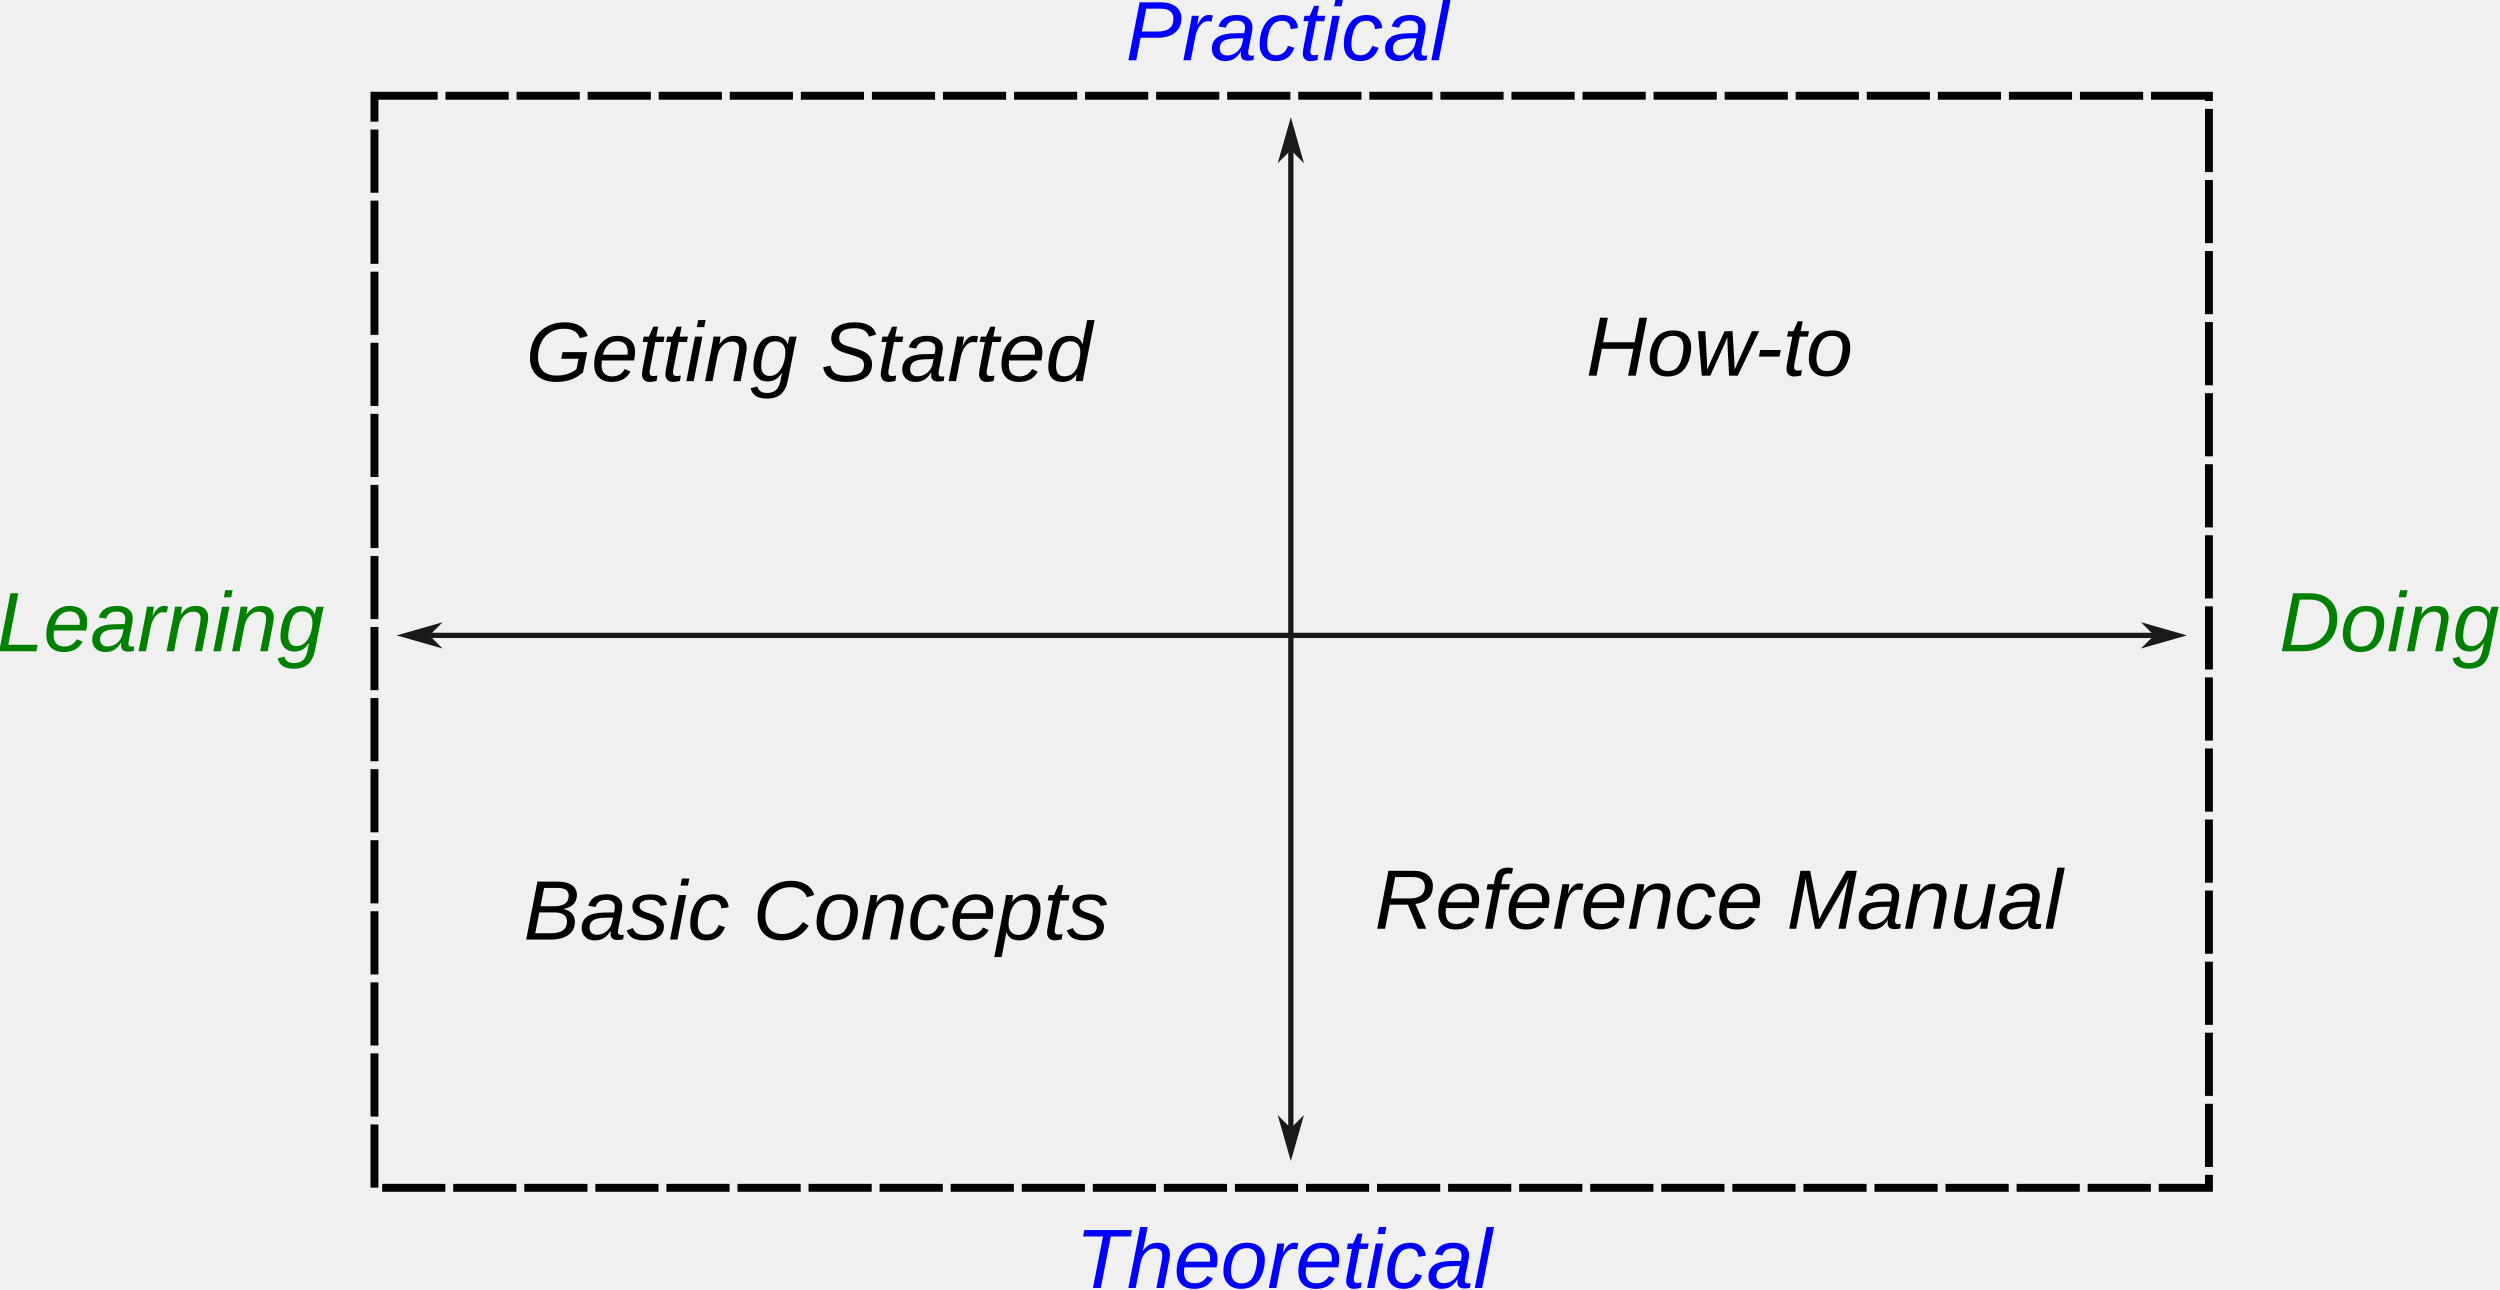
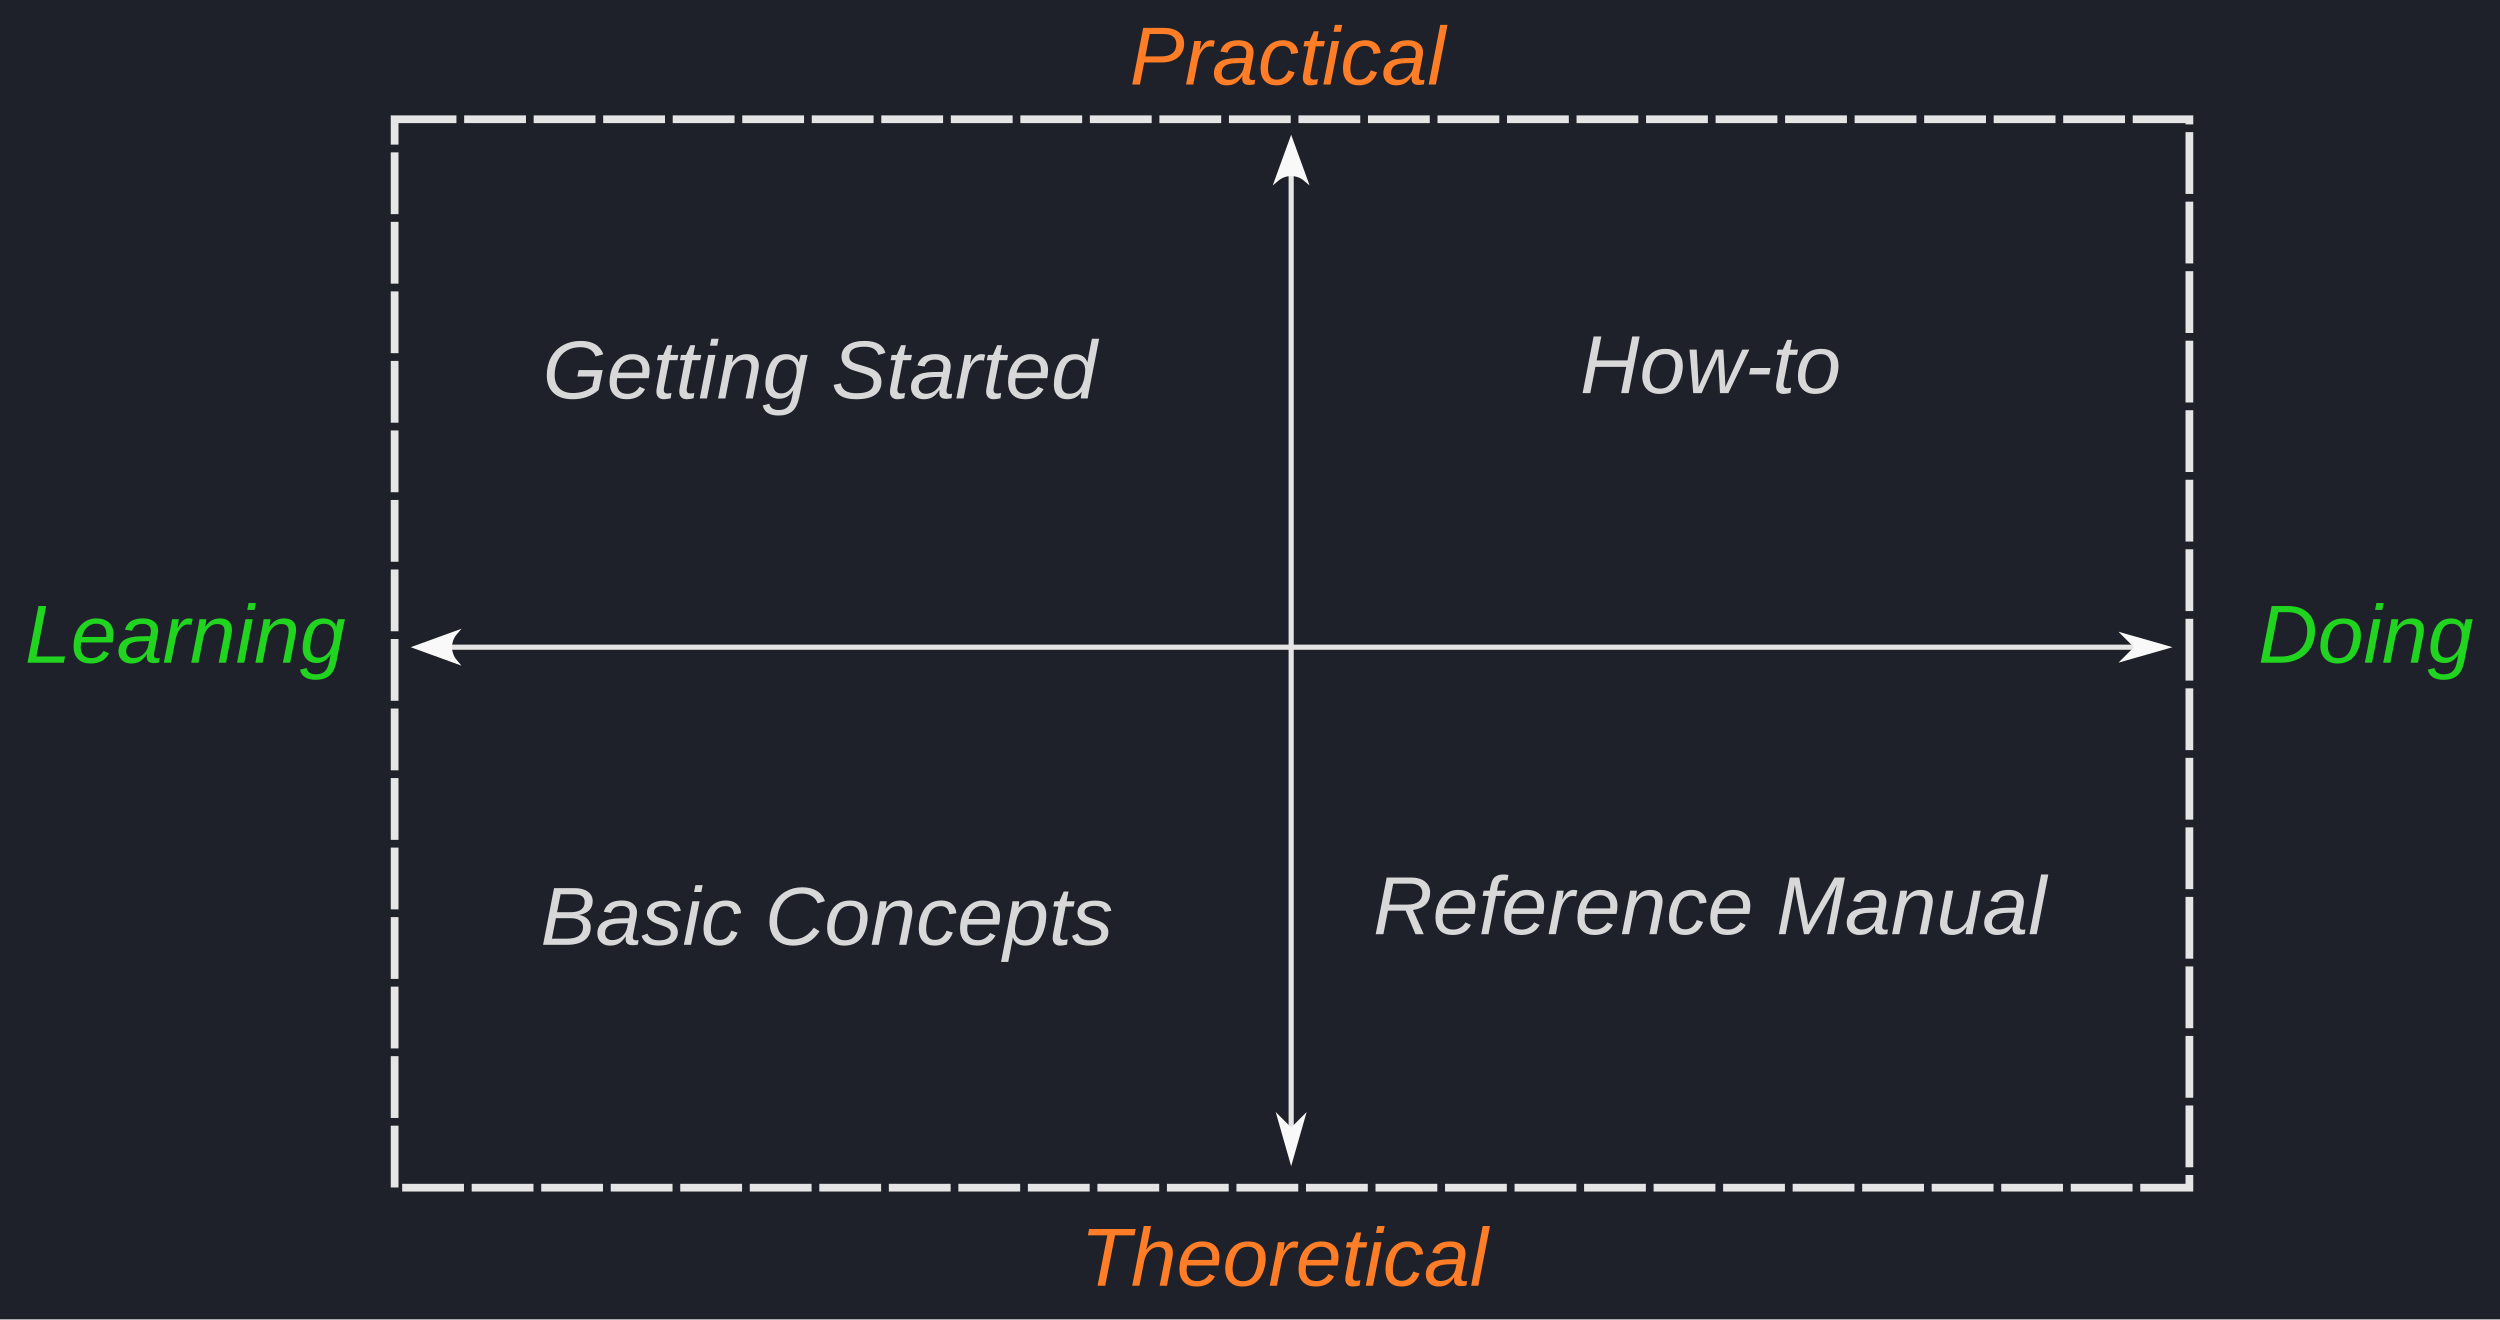
- <svg xmlns="http://www.w3.org/2000/svg" width="949.865" height="489.756" viewBox="0 0 949.865 489.756" version="1.1" id="svg8">
+ <svg xmlns="http://www.w3.org/2000/svg" width="970.882" height="512.366" viewBox="0 0 970.882 512.366" version="1.1" id="svg8">
  <defs id="defs2">
+     <marker style="overflow:visible" id="ConcaveTriangle" refX="0" refY="0" orient="auto-start-reverse" markerWidth="1" markerHeight="1" viewBox="0 0 1 1" preserveAspectRatio="xMidYMid">
+       <path transform="scale(0.7)" d="M -2,-4 9,0 -2,4 c 2,-2.33 2,-5.66 0,-8 z" style="fill:#f9f9f9;fill-rule:evenodd;stroke:#f9f9f9;stroke-opacity:1.0;fill-opacity:1.0" id="path7" />
+     </marker>
    <rect x="-415.954" y="-144.826" width="1638.554" height="1032.306" id="rect6" />
    <marker style="overflow:visible" id="DartArrow" refX="0" refY="0" orient="auto-start-reverse" markerWidth="1" markerHeight="1" viewBox="0 0 1 1" preserveAspectRatio="xMidYMid">
-       <path style="fill:context-stroke;fill-rule:evenodd;stroke:none" d="M 0,0 5,-5 -12.5,0 5,5 Z" transform="scale(-0.5)" id="path6" />
+       <path style="fill:#f9f9f9;fill-rule:evenodd;stroke:#f9f9f9;stroke-opacity:1.0;fill-opacity:1.0" d="M 0,0 5,-5 -12.5,0 5,5 Z" transform="scale(-0.5)" id="path6" />
    </marker>
  </defs>
-   <g id="layer1" style="display:inline;fill:#333333" transform="translate(-42.96667,-66.34694)" />
-   <g id="layer2" transform="translate(-42.96667,-66.34694)">
-     <path style="fill:#000000;stroke:#1a1a1a;stroke-width:2;stroke-linecap:butt;stroke-linejoin:miter;stroke-dasharray:none;stroke-opacity:1;marker-start:url(#DartArrow);marker-end:url(#DartArrow);stroke-dashoffset:0" d="M 206.141,307.755 H 861.401" id="path1" />
-     <path style="font-variation-settings:normal;opacity:1;fill:#0000ff;fill-opacity:1;stroke:#1a1a1a;stroke-width:2;stroke-linecap:butt;stroke-linejoin:miter;stroke-miterlimit:4;stroke-dasharray:none;stroke-dashoffset:0;stroke-opacity:1;marker-start:url(#DartArrow);marker-end:url(#DartArrow);stop-color:#000000;stop-opacity:1" d="M 533.414,123.383 V 494.984" id="path2" />
-     <text xml:space="preserve" style="font-style:italic;font-variant:normal;font-weight:normal;font-stretch:normal;font-size:32px;line-height:94.25;font-family:Arial;-inkscape-font-specification:'Arial, Italic';font-variant-ligatures:normal;font-variant-caps:normal;font-variant-numeric:normal;font-variant-east-asian:normal;letter-spacing:0px;word-spacing:0px;fill:#0000ff;stroke:none" x="470.703" y="89.253" id="text2">
+   <g id="layer1" style="display:inline;opacity:1;fill:#333333;stroke-width:0.283" transform="matrix(4.064877,0,0,3.06536,-762.9842,-366.5287)">
+     <rect style="fill:#1e2129;fill-opacity:1;stroke:none;stroke-width:0.567" id="rect1" width="238.847" height="167.147" x="187.702" y="119.571" ry="2.9019969e-14" />
+   </g>
+   <g id="layer2" transform="translate(-31.98735,-56.41333)">
+     <path style="fill:#000000;stroke:#e5e5e5;stroke-width:2;stroke-linecap:butt;stroke-linejoin:miter;stroke-dasharray:none;stroke-dashoffset:0;stroke-opacity:1;marker-start:url(#ConcaveTriangle);marker-end:url(#DartArrow)" d="M 206.141,307.755 H 861.401" id="path1" />
+     <path style="font-variation-settings:normal;opacity:1;fill:#0000ff;fill-opacity:1;stroke:#e5e5e5;stroke-width:2;stroke-linecap:butt;stroke-linejoin:miter;stroke-miterlimit:4;stroke-dasharray:none;stroke-dashoffset:0;stroke-opacity:1;marker-start:url(#ConcaveTriangle);marker-end:url(#DartArrow);stop-color:#000000;stop-opacity:1" d="M 533.414,123.383 V 494.984" id="path2" />
+     <text xml:space="preserve" style="font-style:italic;font-variant:normal;font-weight:normal;font-stretch:normal;font-size:32px;line-height:94.25;font-family:Arial;-inkscape-font-specification:'Arial, Italic';font-variant-ligatures:normal;font-variant-caps:normal;font-variant-numeric:normal;font-variant-east-asian:normal;letter-spacing:0px;word-spacing:0px;fill:#ff7d26;stroke:none;fill-opacity:1" x="470.703" y="89.253" id="text2">
      <tspan id="tspan2" x="470.703" y="89.253">Practical</tspan>
    </text>
-     <text xml:space="preserve" style="font-style:italic;font-variant:normal;font-weight:normal;font-stretch:normal;font-size:32px;line-height:94.25;font-family:Arial;-inkscape-font-specification:'Arial, Italic';font-variant-ligatures:normal;font-variant-caps:normal;font-variant-numeric:normal;font-variant-east-asian:normal;letter-spacing:0px;word-spacing:0px;fill:#0000ff;stroke:none" x="451.602" y="555.727" id="text3">
+     <text xml:space="preserve" style="font-style:italic;font-variant:normal;font-weight:normal;font-stretch:normal;font-size:32px;line-height:94.25;font-family:Arial;-inkscape-font-specification:'Arial, Italic';font-variant-ligatures:normal;font-variant-caps:normal;font-variant-numeric:normal;font-variant-east-asian:normal;letter-spacing:0px;word-spacing:0px;fill:#ff7d26;stroke:none;fill-opacity:1" x="451.602" y="555.727" id="text3">
      <tspan id="tspan3" x="451.602" y="555.727">Theoretical</tspan>
    </text>
-     <text xml:space="preserve" style="font-style:italic;font-variant:normal;font-weight:normal;font-stretch:normal;font-size:32px;line-height:94.25;font-family:Arial;-inkscape-font-specification:'Arial, Italic';font-variant-ligatures:normal;font-variant-caps:normal;font-variant-numeric:normal;font-variant-east-asian:normal;letter-spacing:0px;word-spacing:0px;fill:#008000" x="41.685" y="313.783" id="text4">
+     <text xml:space="preserve" style="font-style:italic;font-variant:normal;font-weight:normal;font-stretch:normal;font-size:32px;line-height:94.25;font-family:Arial;-inkscape-font-specification:'Arial, Italic';font-variant-ligatures:normal;font-variant-caps:normal;font-variant-numeric:normal;font-variant-east-asian:normal;letter-spacing:0px;word-spacing:0px;fill:#20d420;fill-opacity:1" x="41.685" y="313.783" id="text4">
      <tspan id="tspan4" x="41.685" y="313.783">Learning</tspan>
    </text>
-     <text xml:space="preserve" style="font-style:italic;font-variant:normal;font-weight:normal;font-stretch:normal;font-size:32px;line-height:94.25;font-family:Arial;-inkscape-font-specification:'Arial, Italic';font-variant-ligatures:normal;font-variant-caps:normal;font-variant-numeric:normal;font-variant-east-asian:normal;letter-spacing:0px;word-spacing:0px;fill:#008000" x="908.957" y="313.783" id="text5">
+     <text xml:space="preserve" style="font-style:italic;font-variant:normal;font-weight:normal;font-stretch:normal;font-size:32px;line-height:94.25;font-family:Arial;-inkscape-font-specification:'Arial, Italic';font-variant-ligatures:normal;font-variant-caps:normal;font-variant-numeric:normal;font-variant-east-asian:normal;letter-spacing:0px;word-spacing:0px;fill:#20d420;fill-opacity:1" x="908.957" y="313.783" id="text5">
      <tspan id="tspan5" x="908.957" y="313.783">Doing</tspan>
    </text>
    <text xml:space="preserve" id="text6" style="font-size:18.667px;line-height:94.25;font-family:Arial;-inkscape-font-specification:Arial;letter-spacing:0px;word-spacing:0px;white-space:pre;shape-inside:url(#rect6);display:inline;fill:#ffffff" />
-     <text xml:space="preserve" style="font-style:italic;font-variant:normal;font-weight:normal;font-stretch:normal;font-size:32px;line-height:94.25;font-family:Arial;-inkscape-font-specification:'Arial, Italic';font-variant-ligatures:normal;font-variant-caps:normal;font-variant-numeric:normal;font-variant-east-asian:normal;letter-spacing:0px;word-spacing:0px;fill:#000000" x="242.759" y="211.153" id="text7">
+     <text xml:space="preserve" style="font-style:italic;font-variant:normal;font-weight:normal;font-stretch:normal;font-size:32px;line-height:94.25;font-family:Arial;-inkscape-font-specification:'Arial, Italic';font-variant-ligatures:normal;font-variant-caps:normal;font-variant-numeric:normal;font-variant-east-asian:normal;letter-spacing:0px;word-spacing:0px;fill:#d8d8d8;font-variant-position:normal;font-variant-alternates:normal;font-feature-settings:normal;font-variation-settings:normal;text-indent:0;text-align:start;text-decoration-line:none;text-decoration-style:solid;text-decoration-color:#000000;text-transform:none;writing-mode:lr-tb;direction:ltr;text-orientation:mixed;dominant-baseline:auto;baseline-shift:baseline;white-space:normal;opacity:1;vector-effect:none;fill-opacity:1;stroke-width:1;stroke-linecap:butt;stroke-linejoin:miter;stroke-miterlimit:4;stroke-dasharray:none;stroke-dashoffset:0;stroke-opacity:1;-inkscape-stroke:none;stop-color:#000000;stop-opacity:1" x="242.759" y="211.153" id="text7">
      <tspan id="tspan7" x="242.759" y="211.153">Getting Started</tspan>
    </text>
-     <text xml:space="preserve" style="font-style:italic;font-variant:normal;font-weight:normal;font-stretch:normal;font-size:32px;line-height:94.25;font-family:Arial;-inkscape-font-specification:'Arial, Italic';font-variant-ligatures:normal;font-variant-caps:normal;font-variant-numeric:normal;font-variant-east-asian:normal;letter-spacing:0px;word-spacing:0px;fill:#000000" x="645.613" y="209.085" id="text8">
+     <text xml:space="preserve" style="font-style:italic;font-variant:normal;font-weight:normal;font-stretch:normal;font-size:32px;line-height:94.25;font-family:Arial;-inkscape-font-specification:'Arial, Italic';font-variant-ligatures:normal;font-variant-caps:normal;font-variant-numeric:normal;font-variant-east-asian:normal;letter-spacing:0px;word-spacing:0px;fill:#d8d8d8;fill-opacity:1" x="645.613" y="209.085" id="text8">
      <tspan id="tspan8" x="645.613" y="209.085">How-to</tspan>
    </text>
-     <text xml:space="preserve" style="font-style:italic;font-variant:normal;font-weight:normal;font-stretch:normal;font-size:32px;line-height:94.25;font-family:Arial;-inkscape-font-specification:'Arial, Italic';font-variant-ligatures:normal;font-variant-caps:normal;font-variant-numeric:normal;font-variant-east-asian:normal;letter-spacing:0px;word-spacing:0px;fill:#000000" x="241.908" y="423.332" id="text9">
+     <text xml:space="preserve" style="font-style:italic;font-variant:normal;font-weight:normal;font-stretch:normal;font-size:32px;line-height:94.25;font-family:Arial;-inkscape-font-specification:'Arial, Italic';font-variant-ligatures:normal;font-variant-caps:normal;font-variant-numeric:normal;font-variant-east-asian:normal;letter-spacing:0px;word-spacing:0px;fill:#d8d8d8;font-variant-position:normal;font-variant-alternates:normal;font-feature-settings:normal;font-variation-settings:normal;text-indent:0;text-align:start;text-decoration-line:none;text-decoration-style:solid;text-decoration-color:#000000;text-transform:none;writing-mode:lr-tb;direction:ltr;text-orientation:mixed;dominant-baseline:auto;baseline-shift:baseline;white-space:normal;opacity:1;vector-effect:none;fill-opacity:1;stroke-width:1;stroke-linecap:butt;stroke-linejoin:miter;stroke-miterlimit:4;stroke-dasharray:none;stroke-dashoffset:0;stroke-opacity:1;-inkscape-stroke:none;stop-color:#000000;stop-opacity:1" x="241.908" y="423.332" id="text9">
      <tspan id="tspan9" x="241.908" y="423.332">Basic Concepts</tspan>
    </text>
-     <text xml:space="preserve" style="font-style:italic;font-variant:normal;font-weight:normal;font-stretch:normal;font-size:32px;line-height:94.25;font-family:Arial;-inkscape-font-specification:'Arial, Italic';font-variant-ligatures:normal;font-variant-caps:normal;font-variant-numeric:normal;font-variant-east-asian:normal;letter-spacing:0px;word-spacing:0px;fill:#000000" x="565.263" y="419.21" id="text10">
+     <text xml:space="preserve" style="font-style:italic;font-variant:normal;font-weight:normal;font-stretch:normal;font-size:32px;line-height:94.25;font-family:Arial;-inkscape-font-specification:'Arial, Italic';font-variant-ligatures:normal;font-variant-caps:normal;font-variant-numeric:normal;font-variant-east-asian:normal;letter-spacing:0px;word-spacing:0px;fill:#d8d8d8;font-variant-position:normal;font-variant-alternates:normal;font-feature-settings:normal;font-variation-settings:normal;text-indent:0;text-align:start;text-decoration-line:none;text-decoration-style:solid;text-decoration-color:#000000;text-transform:none;writing-mode:lr-tb;direction:ltr;text-orientation:mixed;dominant-baseline:auto;baseline-shift:baseline;white-space:normal;opacity:1;vector-effect:none;fill-opacity:1;stroke-width:1;stroke-linecap:butt;stroke-linejoin:miter;stroke-miterlimit:4;stroke-dasharray:none;stroke-dashoffset:0;stroke-opacity:1;-inkscape-stroke:none;stop-color:#000000;stop-opacity:1" x="565.263" y="419.21" id="text10">
      <tspan id="tspan10" x="565.263" y="419.21">Reference Manual</tspan>
    </text>
-     <rect style="opacity:1;vector-effect:none;fill:none;fill-opacity:1;stroke:#000000;stroke-width:3;stroke-linecap:butt;stroke-linejoin:miter;stroke-miterlimit:4;stroke-dasharray:24, 3;stroke-dashoffset:0;stroke-opacity:1;-inkscape-stroke:none" id="rect10" width="697" height="414.926" x="185.242" y="102.725" ry="1.8446873e-14" />
+     <rect style="opacity:1;vector-effect:none;fill:none;fill-opacity:1;stroke:#e5e5e5;stroke-width:3;stroke-linecap:butt;stroke-linejoin:miter;stroke-miterlimit:4;stroke-dasharray:24, 3;stroke-dashoffset:0;stroke-opacity:1;-inkscape-stroke:none" id="rect10" width="697" height="414.926" x="185.242" y="102.725" ry="1.8446873e-14" />
  </g>
</svg>
